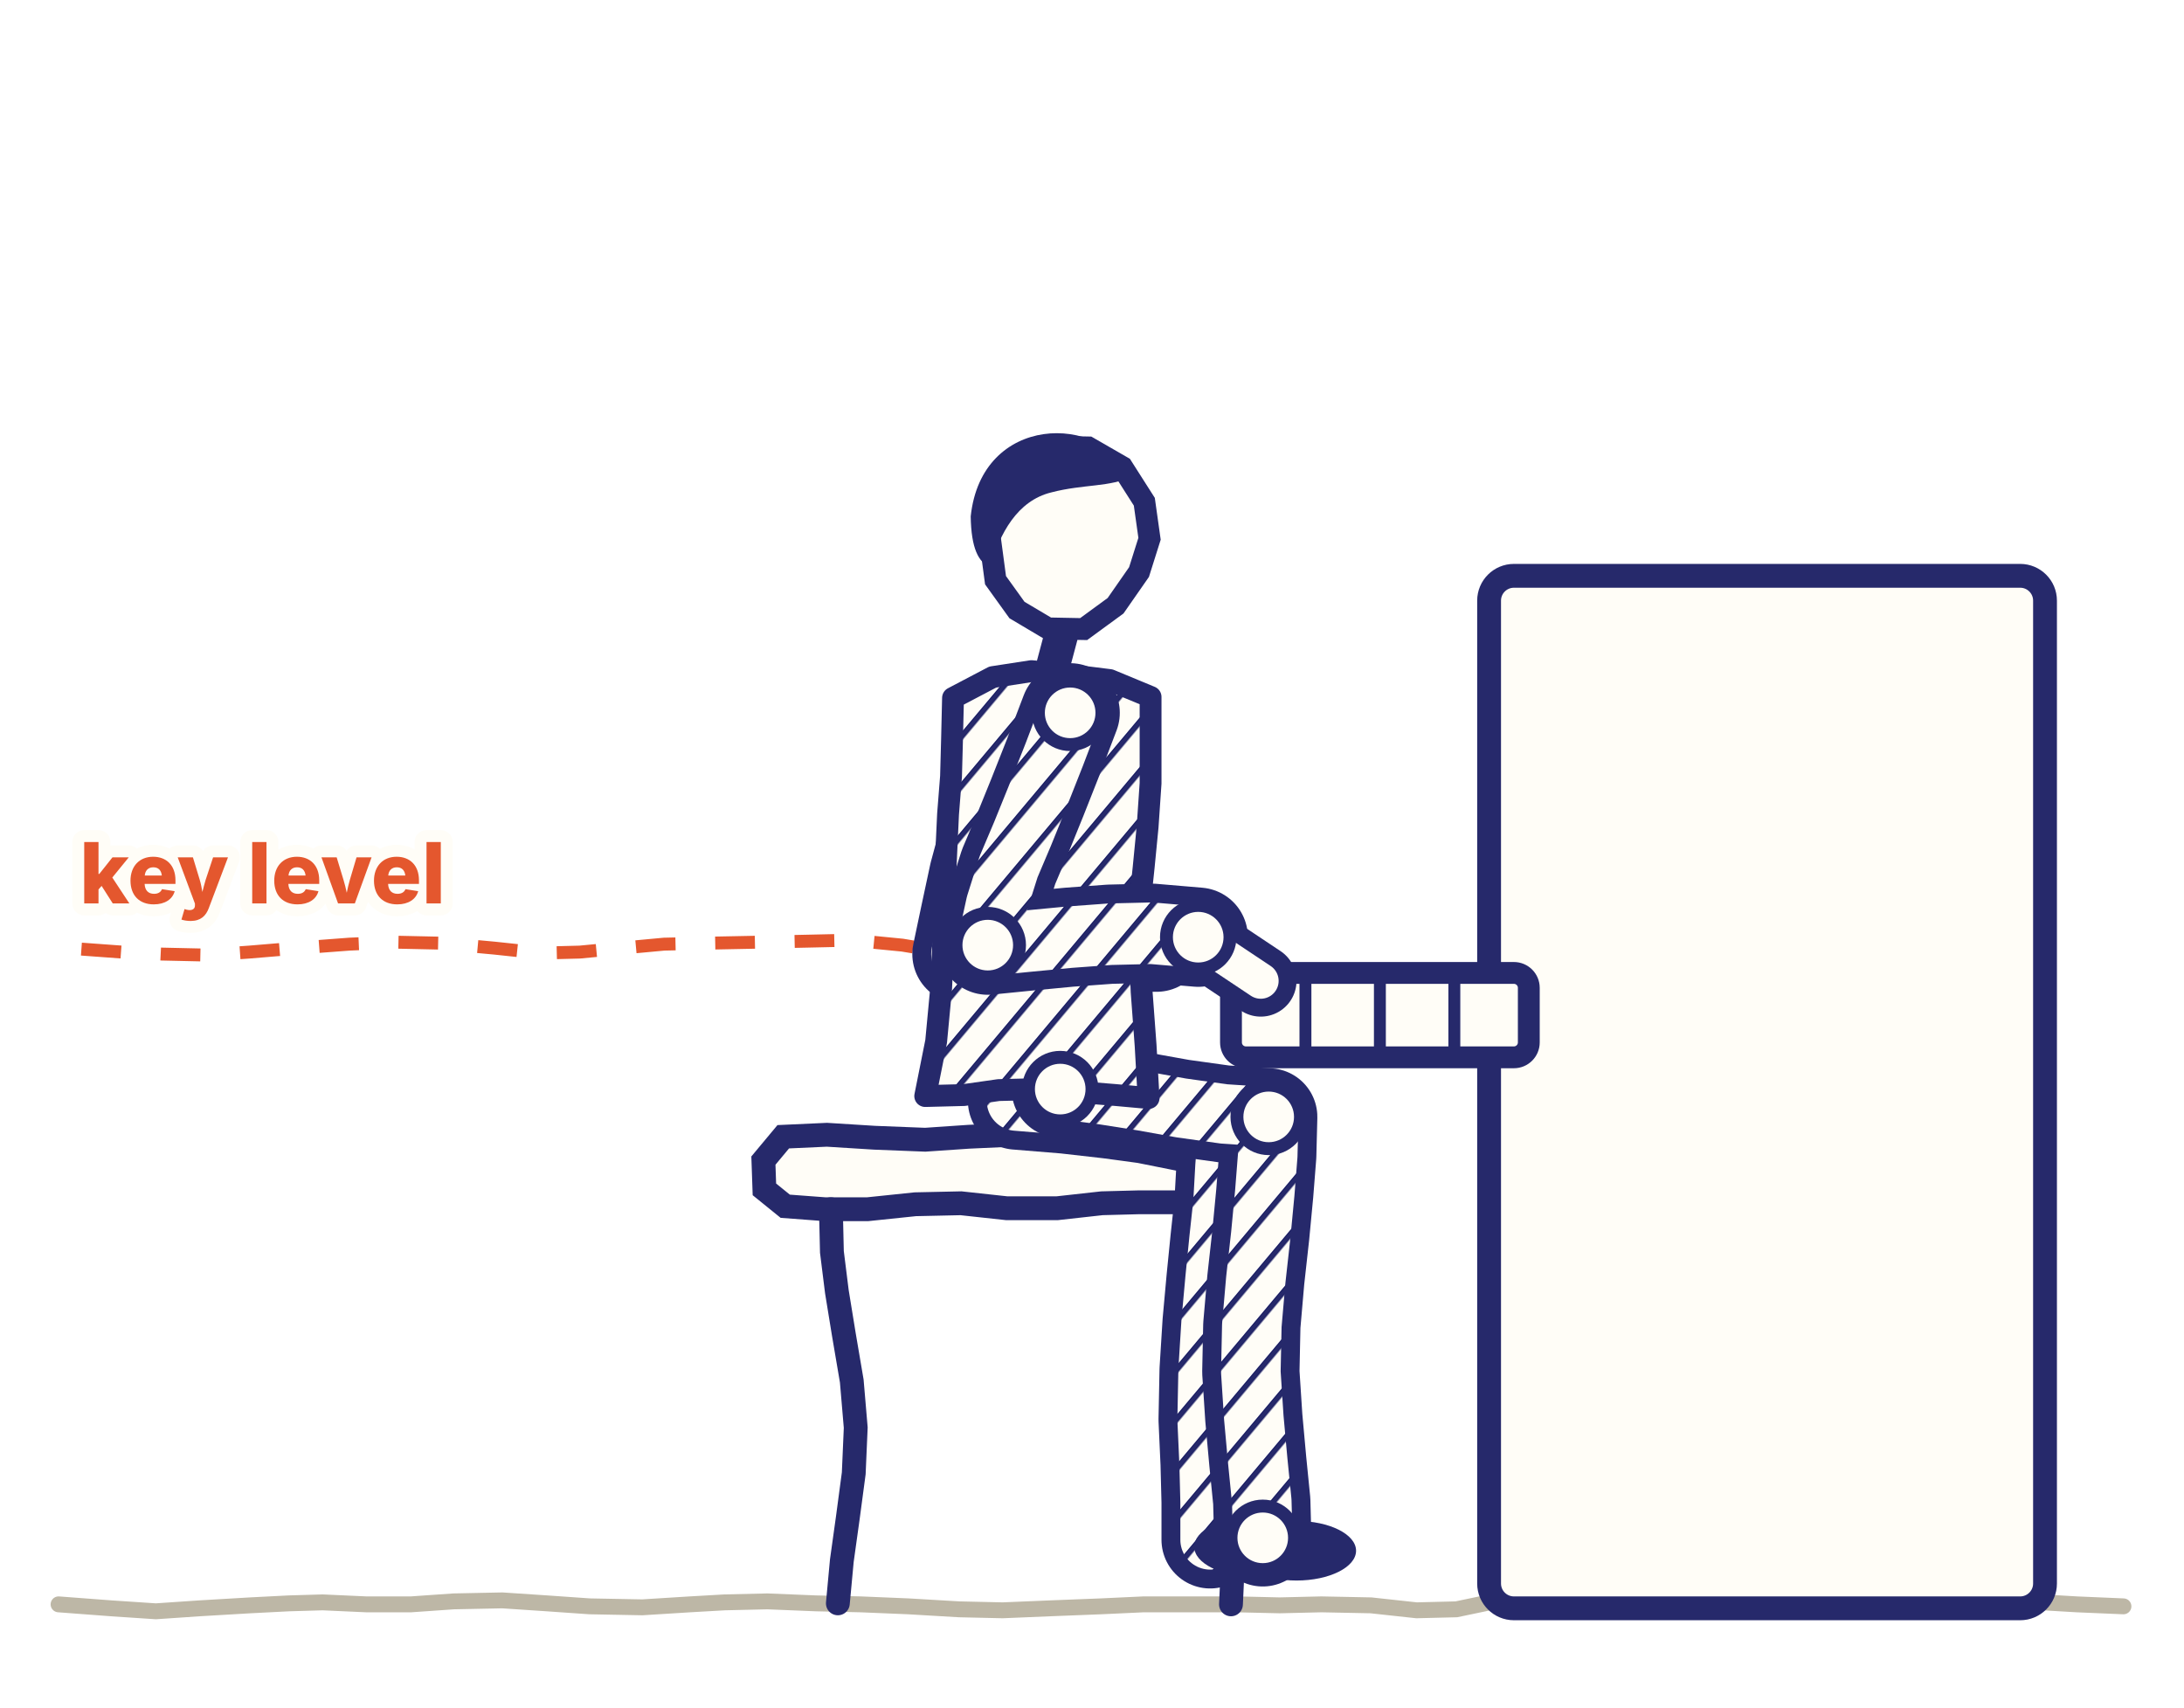
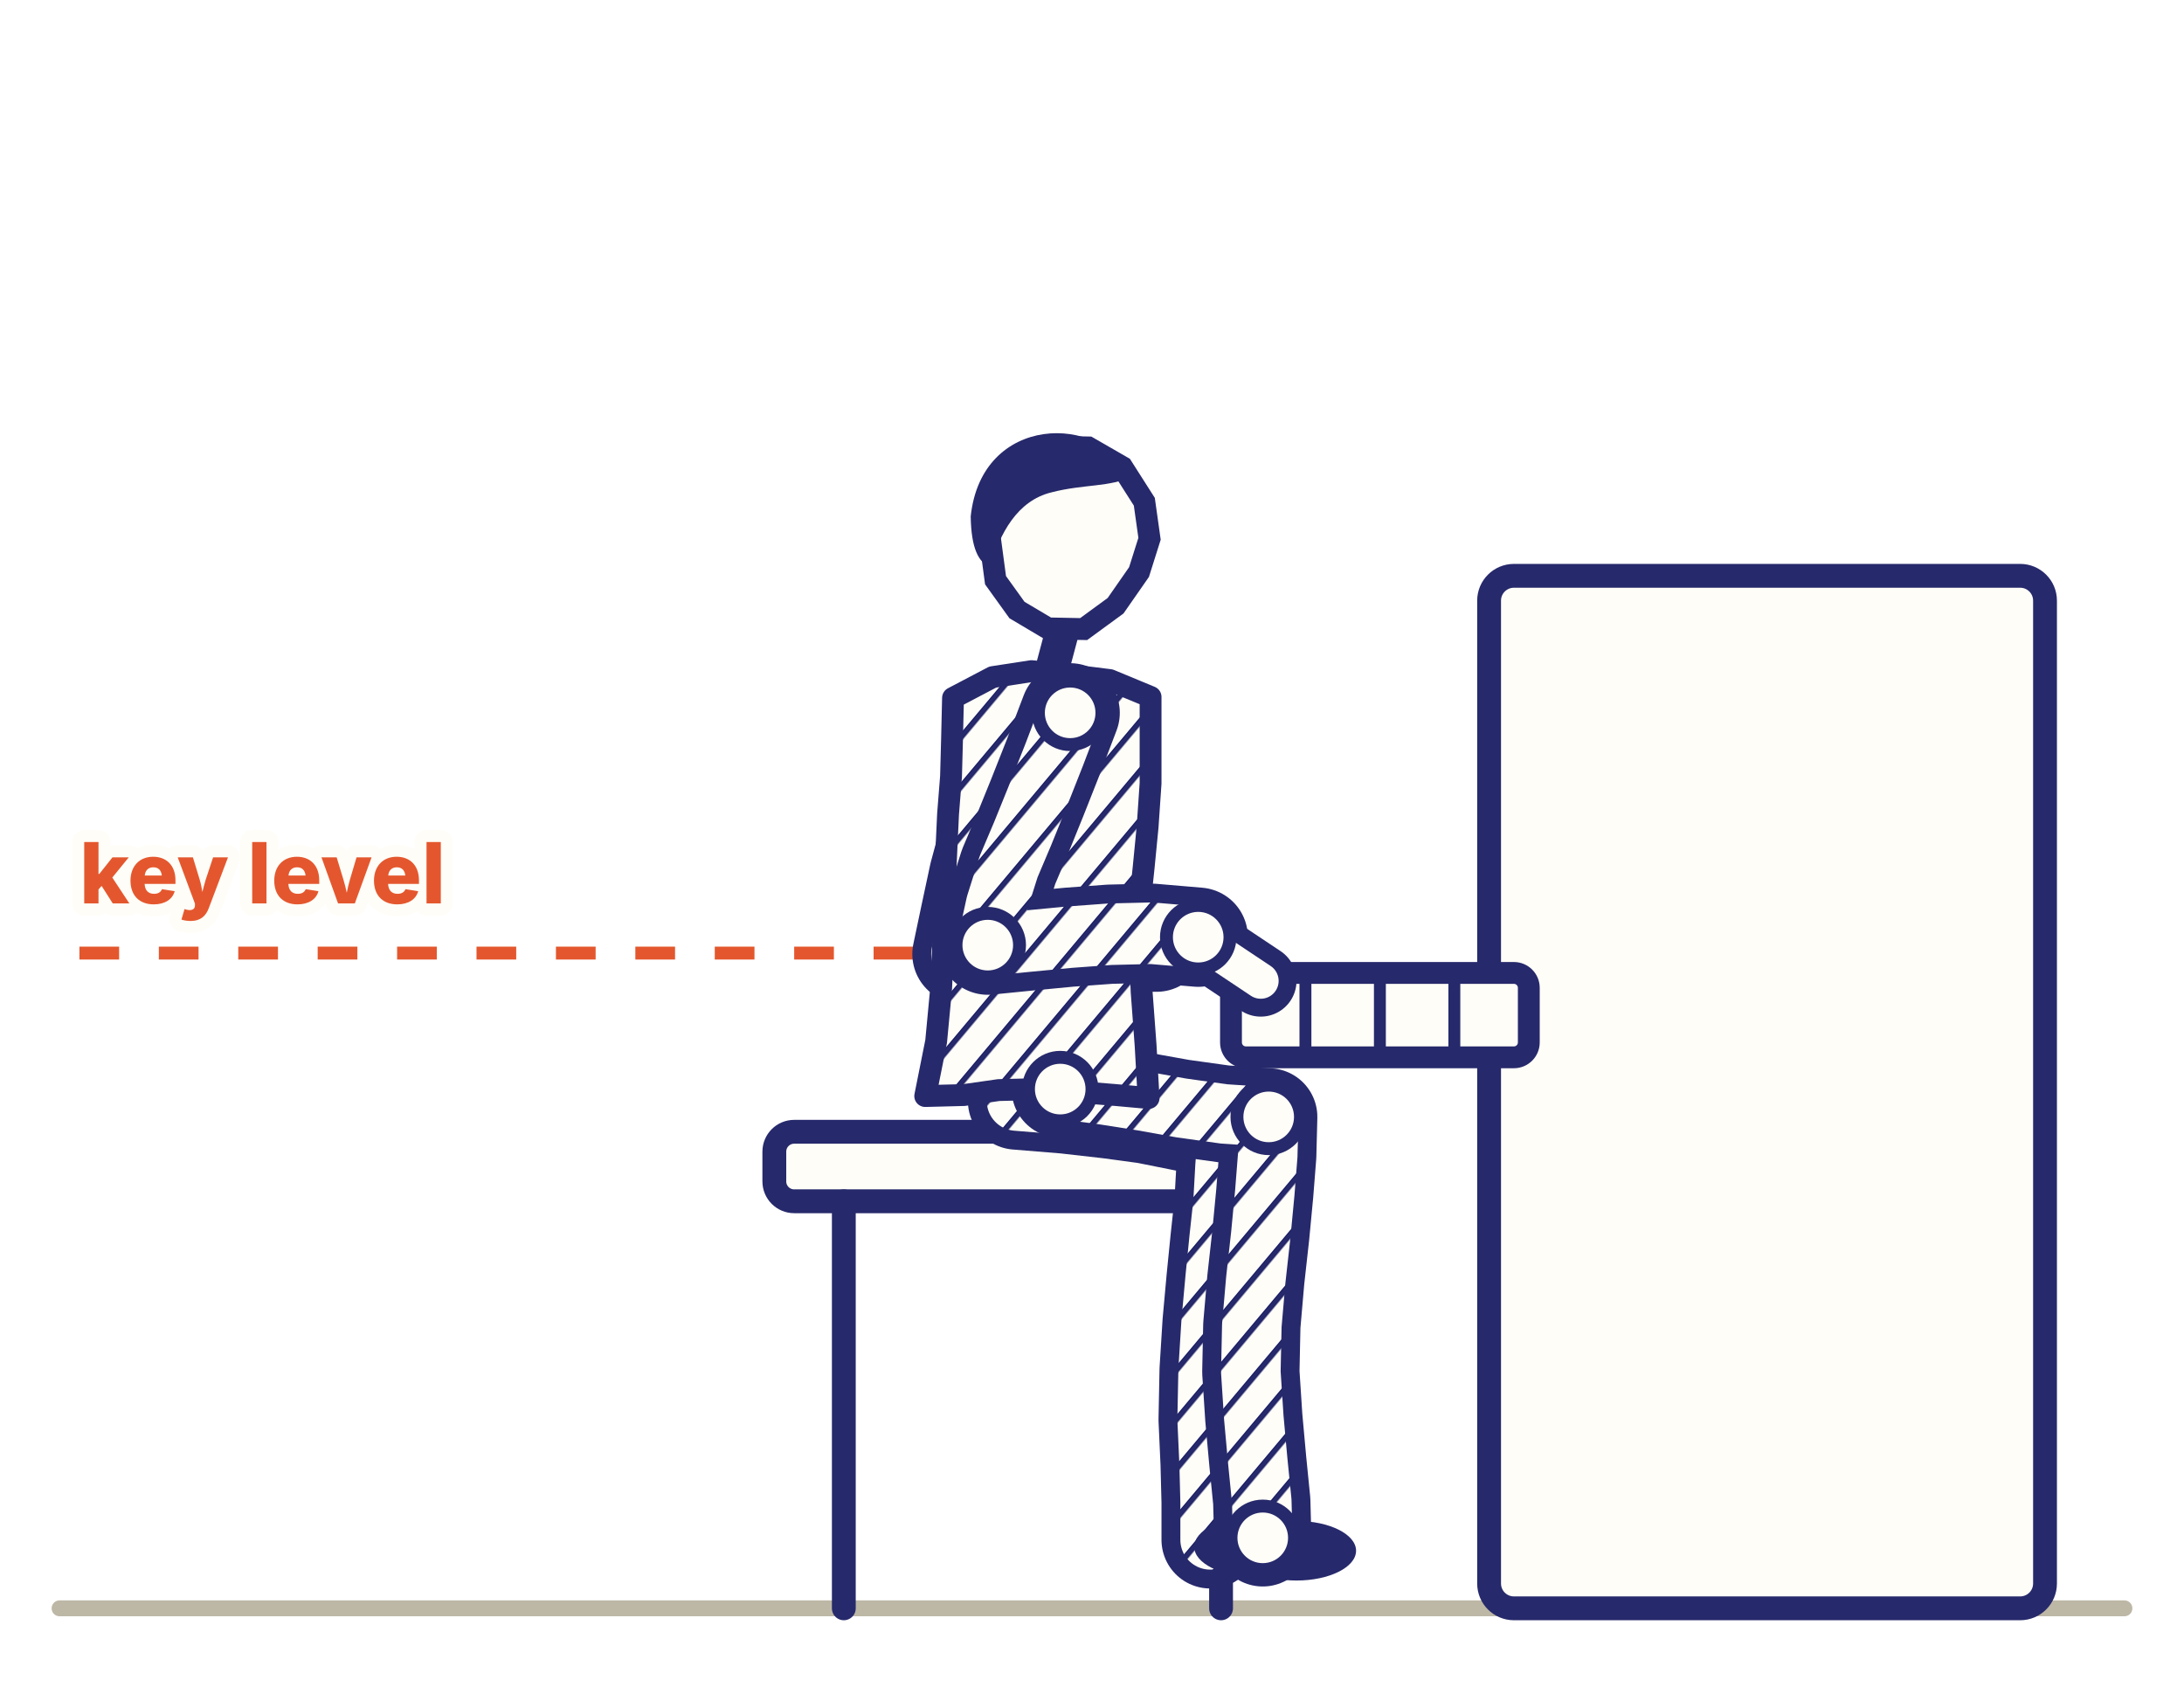
<svg xmlns="http://www.w3.org/2000/svg" viewBox="0 0 220 172" width="440" height="344">
  <defs>
    <pattern id="hpqsitclose20" width="3.2" height="3.2" patternUnits="userSpaceOnUse" patternTransform="rotate(40)">
      <rect width="3.2" height="3.2" fill="#fffdf7" />
      <line x1="0" y1="0" x2="0" y2="3.2" stroke="#26296b" stroke-width="1.15" />
    </pattern>
  </defs>
-   <path d="M5.9 161.6l5.3.4 4.5.3 4.4-.3 5.1-.3 3.9-.2 3.4-.1 4.4.2 4.5 0 4.3-.3 4.9-.1 4.5.3 4.3.3 5.3.1 4.8-.3 3.5-.2 4.3-.1 4.9.2 4.5.1 4.8.2 5.1.3 4.4.1 4.8-.2 5.1-.2 4.3-.2 4.4 0 5 0 4.3.1 4.2-.1 5 .1 4.6.5 4-.1 4.3-.9 4.3-.5 4.3.1 4.9.2 4.5.3 3.8.4 4.5-.2 4.8-.3 4.1.2 4 0 4.3-.7 4.6 0 5 .6 5.1.3 4.7.2" stroke="#bdb7a6" stroke-width="1.6" stroke-linecap="round" fill="none" />
+   <line x1="6.0" y1="162.0" x2="214.0" y2="162.0" stroke="#bdb7a6" stroke-width="1.6" stroke-linecap="round" />
  <text stroke="#fffdf7" stroke-width="2.4" stroke-linejoin="round" paint-order="stroke" x="8" y="91" font-size="8.5" font-weight="800" fill="#e4572e" font-family="Inter,sans-serif">key level</text>
-   <path d="M8.2 95.6l4.1.3 4 .2 4.5.1 4.3-.3 4.8-.4 5.3-.4 4.6-.2 4.6.1 5.4.5 4.7.5 3.9-.1 4.2-.4 4.3-.4 4.5-.1 5.1-.1 4.8-.1 4.5-.1 5.1.5 4.8.8 4 .1 4.2-.3 4.4-.4 4.1-.5 4.5.1 4.9.6" stroke="#e4572e" stroke-width="1.3" stroke-dasharray="4 4" fill="none" />
-   <path d="M78.9 114.5l4.4-.2 4.8.3 5.1.2 4.4-.3 4.4-.2 5-.1 4.5-.1 3.6 0 3.9.4 4.3.1 4.6-.3 2.1 1.7-.1 2.8-2.1 1.8-4.4.2-4.5.3-4.1 0-3.8.1-4.5.5-5.1 0-4.6-.5-4.6.1-4.8.5-4.3 0-4-.3-2.1-1.7-.1-2.9z" fill="#fffdf7" stroke="#26296b" stroke-width="2.4" />
-   <path d="M83.7 121.8l.1 4.3 .5 4 .7 4.3 .8 4.7 .4 4.7-.2 4.6-.6 4.5-.6 4.3-.4 4.3" stroke="#26296b" stroke-width="2.4" stroke-linecap="round" fill="none" />
-   <path d="M122.8 120.8l-.1 4-.1 4.3-.2 4.9 .1 5.4 .5 5.2 .6 4.5 .5 4 .1 4.1-.2 4.4" stroke="#26296b" stroke-width="2.4" stroke-linecap="round" fill="none" />
+   <line x1="8" y1="96" x2="122" y2="96" stroke="#e4572e" stroke-width="1.3" stroke-dasharray="4 4" />
+   <rect x="78" y="114" width="52" height="7" rx="2" fill="#fffdf7" stroke="#26296b" stroke-width="2.4" />
+   <line x1="85.0" y1="121.0" x2="85.0" y2="162.0" stroke="#26296b" stroke-width="2.4" stroke-linecap="round" />
+   <line x1="123.0" y1="121.0" x2="123.0" y2="162.0" stroke="#26296b" stroke-width="2.4" stroke-linecap="round" />
  <rect x="150" y="58" width="56" height="104" rx="2.5" fill="#fffdf7" stroke="#26296b" stroke-width="2.4" />
  <rect x="124" y="98" width="30" height="8.5" rx="1.5" fill="#fffdf7" stroke="#26296b" stroke-width="2.2" />
  <line x1="131.5" y1="98.0" x2="131.5" y2="106.5" stroke="#26296b" stroke-width="1.2" stroke-linecap="round" />
  <line x1="139.0" y1="98.0" x2="139.0" y2="106.5" stroke="#26296b" stroke-width="1.2" stroke-linecap="round" />
  <line x1="146.5" y1="98.0" x2="146.5" y2="106.5" stroke="#26296b" stroke-width="1.2" stroke-linecap="round" />
  <g data-who="girl" display="none">
    <path d="M102.4 110.9l4.9.4 4.4.5 3.7.5 4 .8 4.3.5-.3 3.9-.2 3.6-.4 3.7-.4 4-.4 4.4-.3 4.8-.1 5 .2 4.4 .1 3.9 0 3.8" fill="none" stroke="#26296b" stroke-width="9.8" stroke-linecap="round" stroke-linejoin="round" />
    <path d="M102.4 110.9l4.9.4 4.4.5 3.7.5 4 .8 4.3.5-.3 3.9-.2 3.6-.4 3.7-.4 4-.4 4.4-.3 4.8-.1 5 .2 4.4 .1 3.9 0 3.8" fill="none" stroke="url(#hpqsitclose20)" stroke-width="6.0" stroke-linecap="round" stroke-linejoin="round" />
    <path d="M102.4 110.9l4.9.4 4.4.5 3.7.5 4 .8 4.3.5-.3 3.9-.2 3.6-.4 3.7-.4 4-.4 4.4-.3 4.8-.1 5 .2 4.4 .1 3.9 0 3.8" fill="none" stroke="#fffdf7" stroke-width="5" stroke-linecap="round" stroke-linejoin="round" />
    <path d="M123.3 119.7l-.4 3.8-.4 4-.5 4.5-.3 5-.1 5.2 .2 4.8 .1 4.1 0 4" fill="none" stroke="#26296b" stroke-width="10.2" stroke-linecap="round" stroke-linejoin="round" />
    <path d="M123.3 119.7l-.4 3.8-.4 4-.5 4.5-.3 5-.1 5.2 .2 4.8 .1 4.1 0 4" fill="none" stroke="url(#hpqsitclose20)" stroke-width="6.4" stroke-linecap="round" stroke-linejoin="round" />
    <g transform="translate(1.3 -0.2)">
      <ellipse cx="125.0" cy="156.0" rx="6" ry="3" fill="#26296b" />
    </g>
    <path d="M103.8 72.1l-1.5 4.6-1.4 4.2-1.3 3.5-1 3.7-.9 4.2-.8 3.8 3.7 0 4-.3 3.9-.5 3.8-.4 4.2 0" fill="none" stroke="#26296b" stroke-width="10.0" stroke-linecap="round" stroke-linejoin="round" />
    <path d="M103.8 72.1l-1.5 4.6-1.4 4.2-1.3 3.5-1 3.7-.9 4.2-.8 3.8 3.7 0 4-.3 3.9-.5 3.8-.4 4.2 0" fill="none" stroke="url(#hpqsitclose20)" stroke-width="6.2" stroke-linecap="round" stroke-linejoin="round" />
    <path d="M103.8 72.1l-1.5 4.6-1.4 4.2-1.3 3.5-1 3.7-.9 4.2-.8 3.8 3.7 0 4-.3 3.9-.5 3.8-.4 4.2 0" fill="none" stroke="#fffdf7" stroke-width="5.2" stroke-linecap="round" stroke-linejoin="round" />
    <g transform="translate(-0.4 -0.9)">
      <polyline points="117.0,96.0 121.0,96.0" fill="none" stroke="#26296b" stroke-width="7.2" stroke-linecap="round" stroke-linejoin="round" />
    </g>
    <g transform="translate(-0.4 -0.9)">
      <polyline points="117.0,96.0 121.0,96.0" fill="none" stroke="url(#hpqsitclose20)" stroke-width="3.4" stroke-linecap="round" stroke-linejoin="round" />
    </g>
    <g transform="translate(-0.4 -0.9)">
      <polyline points="117.0,96.0 121.0,96.0" fill="none" stroke="#fffdf7" stroke-width="3.6" stroke-linecap="round" stroke-linejoin="round" />
    </g>
    <path d="M106.8 109.7l4.5.6 3.8.6 3.9.7 4.3.6 4.5.3-.1 3.9-.3 3.8-.4 4.2-.5 4.5-.4 4.6-.1 4.7 .3 4.6 .4 4.4 .4 4 .1 3.7" fill="none" stroke="#26296b" stroke-width="9.8" stroke-linecap="round" stroke-linejoin="round" />
    <path d="M106.8 109.7l4.5.6 3.8.6 3.9.7 4.3.6 4.5.3-.1 3.9-.3 3.8-.4 4.2-.5 4.5-.4 4.6-.1 4.7 .3 4.6 .4 4.4 .4 4 .1 3.7" fill="none" stroke="url(#hpqsitclose20)" stroke-width="6.0" stroke-linecap="round" stroke-linejoin="round" />
    <path d="M106.8 109.7l4.5.6 3.8.6 3.9.7 4.3.6 4.5.3-.1 3.9-.3 3.8-.4 4.2-.5 4.5-.4 4.6-.1 4.7 .3 4.6 .4 4.4 .4 4 .1 3.7" fill="none" stroke="#fffdf7" stroke-width="5" stroke-linecap="round" stroke-linejoin="round" />
    <path d="M127.5 118.7l-.4 4.2-.5 4.6-.4 4.9-.2 4.9 .2 4.9 .5 4.6 .4 4.2 .1 3.9" fill="none" stroke="#26296b" stroke-width="10.2" stroke-linecap="round" stroke-linejoin="round" />
    <path d="M127.5 118.7l-.4 4.2-.5 4.6-.4 4.9-.2 4.9 .2 4.9 .5 4.6 .4 4.2 .1 3.9" fill="none" stroke="url(#hpqsitclose20)" stroke-width="6.4" stroke-linecap="round" stroke-linejoin="round" />
    <g transform="translate(0.6 0.2)">
      <ellipse cx="130.0" cy="156.0" rx="6" ry="3" fill="#26296b" />
    </g>
    <path d="M96 70.3l-.1 4.2-.1 3.7-.3 3.8-.2 4.3-.2 4.7-.1 4.2-.2 4.4-.5 5.3-1.1 5.5 3.9-.1 3.5-.5 4-.1 4.1.3 3.7.3 3.3.3-.3-5.3-.4-5.4-.2-4.8 0-3.9 .4-3.8 .4-4.1 .3-4.4 0-4.2 0-4.5-4.1-1.7-4-.5-3.9-.4-3.9.6z" fill="#fffdf7" stroke="#26296b" stroke-width="2.2" stroke-linejoin="round" />
    <path d="M92.7 110.3l.9-4.7 .6-4.8 .3-4.1 .1-3.8 .2-4.1 .3-4.4 1.2-3.2 1.3-2.9 1.3-3.5 1.4-4 3.6.1 3.7.1 3.8-.1 1.2 3.5 1.2 3.9 1 4 .9 3.4-.1 3.7 .1 3.5 .4 3.8 .5 4.4-.2 5.1-.2 4.9-.4 4.5-.6 4.4-3.5 1-3.5-1.8-4.3-2.3-4.1-2.5-3.4-1.9z" fill="url(#hpqsitclose20)" stroke="#26296b" stroke-width="2.2" stroke-linejoin="round" />
    <g transform="translate(0.3 -0.5)">
      <line x1="115.0" y1="105.2" x2="107.1" y2="104.5" stroke="#fffdf7" stroke-width="1.3" stroke-linecap="round" />
    </g>
    <g transform="translate(0.7 -0.2)">
      <line x1="114.7" y1="109.0" x2="106.7" y2="108.3" stroke="#fffdf7" stroke-width="1.3" stroke-linecap="round" />
    </g>
    <g transform="translate(0.9 0)">
      <line x1="114.4" y1="112.6" x2="106.4" y2="111.8" stroke="#fffdf7" stroke-width="1.3" stroke-linecap="round" />
    </g>
    <g transform="translate(0.9 0.2)">
      <line x1="114.0" y1="116.3" x2="106.1" y2="115.6" stroke="#fffdf7" stroke-width="1.3" stroke-linecap="round" />
    </g>
    <path d="M107.8 71.8l-1.6 4.2-1.7 4.3-1.5 3.7-1.4 3.3-1.2 3.8-.9 4.1 4-.4 4.2-.4 4.1-.3 4.2-.1 4.7.4" fill="none" stroke="#26296b" stroke-width="10.0" stroke-linecap="round" stroke-linejoin="round" />
    <path d="M107.8 71.8l-1.6 4.2-1.7 4.3-1.5 3.7-1.4 3.3-1.2 3.8-.9 4.1 4-.4 4.2-.4 4.1-.3 4.2-.1 4.7.4" fill="none" stroke="url(#hpqsitclose20)" stroke-width="6.2" stroke-linecap="round" stroke-linejoin="round" />
    <path d="M107.8 71.8l-1.6 4.2-1.7 4.3-1.5 3.7-1.4 3.3-1.2 3.8-.9 4.1 4-.4 4.2-.4 4.1-.3 4.2-.1 4.7.4" fill="none" stroke="#fffdf7" stroke-width="5.2" stroke-linecap="round" stroke-linejoin="round" />
    <g transform="translate(0 -0.2)">
      <polyline points="121.0,95.0 127.0,99.0" fill="none" stroke="#26296b" stroke-width="7.2" stroke-linecap="round" stroke-linejoin="round" />
    </g>
    <g transform="translate(0 -0.2)">
      <polyline points="121.0,95.0 127.0,99.0" fill="none" stroke="url(#hpqsitclose20)" stroke-width="3.4" stroke-linecap="round" stroke-linejoin="round" />
    </g>
    <g transform="translate(0 -0.2)">
      <polyline points="121.0,95.0 127.0,99.0" fill="none" stroke="#fffdf7" stroke-width="3.6" stroke-linecap="round" stroke-linejoin="round" />
    </g>
    <g transform="translate(-0.2 0.1)">
      <line x1="107.6" y1="62.0" x2="106.0" y2="68.0" stroke="#26296b" stroke-width="3.4" stroke-linecap="round" />
    </g>
    <g transform="translate(-0.1 0)">
      <path d="M105.2,68.0 Q97.6,68.2 99.1,74.3 Q104.3,73.3 105.2,68.0 Z" fill="#fffdf7" stroke="#26296b" stroke-width="1.1" stroke-linejoin="round" />
    </g>
    <g transform="translate(-0.2 -0.3)">
      <path d="M106.8,68.0 Q114.4,69.0 112.3,74.9 Q107.1,73.5 106.8,68.0 Z" fill="#fffdf7" stroke="#26296b" stroke-width="1.1" stroke-linejoin="round" />
    </g>
    <g transform="translate(-0.2 0)">
      <path d="M105.8,72.6 l-3.3,-2.0 l-0.2,3.6 Z M105.8,72.6 l3.5,-1.6 l-0.2,3.6 Z" fill="#fffdf7" stroke="#26296b" stroke-width="1" stroke-linejoin="round" />
    </g>
    <g transform="translate(108.0 54.0) rotate(2.7) scale(1 1)">
      <path d="M-8.3 0.4l.8 4.4 2.3 2.9 3.2 1.7 3.6-.1 3.1-2.5 2.2-3.5 .9-3.4-.7-3.7-2.4-3.4-3.5-1.8-3.6.1-3 1.7-2.1 3z" fill="#fffdf7" stroke="#26296b" stroke-width="2.2" />
      <g transform="translate(-0.3 0.1)">
        <path d="M4.6,-8.6 C-2,-13 -11.6,-9 -11.2,1 C-11,8 -11.8,16 -12.6,23.4 C-9.8,25 -6.2,24.8 -3.6,23.4 C-4.6,15 -4.8,8 -3.8,2.2 C-3,-2.2 0,-5.4 5.8,-5.8 Z" fill="#26296b" />
      </g>
      <g transform="translate(-0.7 0.3)">
        <path d="M1.9,-10.4 C-0.4,-7.8 -2.4,-4.2 -3.4,0.4 L-5.9,0 C-4.9,-5 -2.6,-8.8 -0.4,-11.6 Z" fill="#fffdf7" stroke="#26296b" stroke-width="1.1" stroke-linejoin="round" />
      </g>
    </g>
  </g>
  <g data-who="boy">
    <path d="M102.4 110.9l4.9.4 4.4.5 3.7.5 4 .8 4.3.5-.3 3.9-.2 3.6-.4 3.7-.4 4-.4 4.4-.3 4.8-.1 5 .2 4.4 .1 3.9 0 3.8" fill="none" stroke="#26296b" stroke-width="9.8" stroke-linecap="round" stroke-linejoin="round" />
    <path d="M102.4 110.9l4.9.4 4.4.5 3.7.5 4 .8 4.3.5-.3 3.9-.2 3.6-.4 3.7-.4 4-.4 4.4-.3 4.8-.1 5 .2 4.4 .1 3.9 0 3.8" fill="none" stroke="url(#hpqsitclose20)" stroke-width="6.0" stroke-linecap="round" stroke-linejoin="round" />
    <g transform="translate(1.3 -0.2)">
      <ellipse cx="125.0" cy="156.0" rx="6" ry="3" fill="#26296b" />
    </g>
    <path d="M103.8 72.1l-1.5 4.6-1.4 4.2-1.3 3.5-1 3.7-.9 4.2-.8 3.8 3.7 0 4-.3 3.9-.5 3.8-.4 4.2 0" fill="none" stroke="#26296b" stroke-width="10.0" stroke-linecap="round" stroke-linejoin="round" />
    <path d="M103.8 72.1l-1.5 4.6-1.4 4.2-1.3 3.5-1 3.7-.9 4.2-.8 3.8 3.7 0 4-.3 3.9-.5 3.8-.4 4.2 0" fill="none" stroke="url(#hpqsitclose20)" stroke-width="6.2" stroke-linecap="round" stroke-linejoin="round" />
    <g transform="translate(-0.4 -0.9)">
      <polyline points="117.0,96.0 121.0,96.0" fill="none" stroke="#26296b" stroke-width="7.2" stroke-linecap="round" stroke-linejoin="round" />
    </g>
    <g transform="translate(-0.4 -0.9)">
      <polyline points="117.0,96.0 121.0,96.0" fill="none" stroke="url(#hpqsitclose20)" stroke-width="3.4" stroke-linecap="round" stroke-linejoin="round" />
    </g>
    <g transform="translate(-0.4 -0.9)">
      <polyline points="117.0,96.0 121.0,96.0" fill="none" stroke="#fffdf7" stroke-width="3.6" stroke-linecap="round" stroke-linejoin="round" />
    </g>
    <path d="M106.8 109.7l4.5.6 3.8.6 3.9.7 4.3.6 4.5.3-.1 3.9-.3 3.8-.4 4.2-.5 4.5-.4 4.6-.1 4.7 .3 4.6 .4 4.4 .4 4 .1 3.7" fill="none" stroke="#26296b" stroke-width="9.8" stroke-linecap="round" stroke-linejoin="round" />
    <path d="M106.8 109.7l4.5.6 3.8.6 3.9.7 4.3.6 4.5.3-.1 3.9-.3 3.8-.4 4.2-.5 4.5-.4 4.6-.1 4.7 .3 4.6 .4 4.4 .4 4 .1 3.7" fill="none" stroke="url(#hpqsitclose20)" stroke-width="6.0" stroke-linecap="round" stroke-linejoin="round" />
    <g transform="translate(0.6 0.2)">
      <ellipse cx="130.0" cy="156.0" rx="6" ry="3" fill="#26296b" />
    </g>
    <path d="M96 70.3l-.1 4.2-.1 3.7-.3 3.8-.2 4.3-.2 4.7-.1 4.2-.2 4.4-.5 5.3-1.1 5.5 3.9-.1 3.5-.5 4-.1 4.1.3 3.7.3 3.3.3-.3-5.3-.4-5.4-.2-4.8 0-3.9 .4-3.8 .4-4.1 .3-4.4 0-4.2 0-4.5-4.1-1.7-4-.5-3.9-.4-3.9.6z" fill="url(#hpqsitclose20)" stroke="#26296b" stroke-width="2.2" stroke-linejoin="round" />
    <path d="M107.8 71.8l-1.6 4.2-1.7 4.3-1.5 3.7-1.4 3.3-1.2 3.8-.9 4.1 4-.4 4.2-.4 4.1-.3 4.2-.1 4.7.4" fill="none" stroke="#26296b" stroke-width="10.0" stroke-linecap="round" stroke-linejoin="round" />
    <path d="M107.8 71.8l-1.6 4.2-1.7 4.3-1.5 3.7-1.4 3.3-1.2 3.8-.9 4.1 4-.4 4.2-.4 4.1-.3 4.2-.1 4.7.4" fill="none" stroke="url(#hpqsitclose20)" stroke-width="6.2" stroke-linecap="round" stroke-linejoin="round" />
    <g transform="translate(0 -0.2)">
      <polyline points="121.0,95.0 127.0,99.0" fill="none" stroke="#26296b" stroke-width="7.2" stroke-linecap="round" stroke-linejoin="round" />
    </g>
    <g transform="translate(0 -0.2)">
      <polyline points="121.0,95.0 127.0,99.0" fill="none" stroke="url(#hpqsitclose20)" stroke-width="3.4" stroke-linecap="round" stroke-linejoin="round" />
    </g>
    <g transform="translate(0 -0.2)">
      <polyline points="121.0,95.0 127.0,99.0" fill="none" stroke="#fffdf7" stroke-width="3.6" stroke-linecap="round" stroke-linejoin="round" />
    </g>
    <g transform="translate(-0.2 0.1)">
      <line x1="107.6" y1="62.0" x2="106.0" y2="68.0" stroke="#26296b" stroke-width="3.4" stroke-linecap="round" />
    </g>
    <g transform="translate(108.0 54.0) rotate(2.7) scale(1 1)">
      <path d="M-8.3 0.4l.8 4.4 2.3 2.9 3.2 1.7 3.6-.1 3.1-2.5 2.2-3.5 .9-3.4-.7-3.7-2.4-3.4-3.5-1.8-3.6.1-3 1.7-2.1 3z" fill="#fffdf7" stroke="#26296b" stroke-width="2.2" />
      <g transform="translate(-0.7 0.1)">
        <path d="M6.4,-6.4 C3,-12.6 -9,-12 -9.6,-1.6 C-9.4,1.6 -8.6,3 -7.4,3.4 C-6.6,0 -5,-3.4 -1.6,-4.4 C1.6,-5.4 4.4,-5.2 6.4,-6.4 Z" fill="#26296b" />
      </g>
    </g>
  </g>
  <g transform="translate(-0.2 -0.2)">
    <circle cx="108.0" cy="72.0" r="3.2" fill="#fffdf7" stroke="#26296b" stroke-width="1.3" />
  </g>
  <g transform="translate(0.5 0.2)">
    <circle cx="99.0" cy="95.0" r="3.2" fill="#fffdf7" stroke="#26296b" stroke-width="1.3" />
  </g>
  <g transform="translate(-0.3 -0.6)">
    <circle cx="121.0" cy="95.0" r="3.2" fill="#fffdf7" stroke="#26296b" stroke-width="1.3" />
  </g>
  <g transform="translate(0.8 -0.3)">
    <circle cx="106.0" cy="110.0" r="3.2" fill="#fffdf7" stroke="#26296b" stroke-width="1.3" />
  </g>
  <g transform="translate(-0.2 0.5)">
    <circle cx="128.0" cy="112.0" r="3.2" fill="#fffdf7" stroke="#26296b" stroke-width="1.3" />
  </g>
  <g transform="translate(1.2 -0.1)">
    <circle cx="126.0" cy="155.0" r="3.2" fill="#fffdf7" stroke="#26296b" stroke-width="1.3" />
  </g>
</svg>
